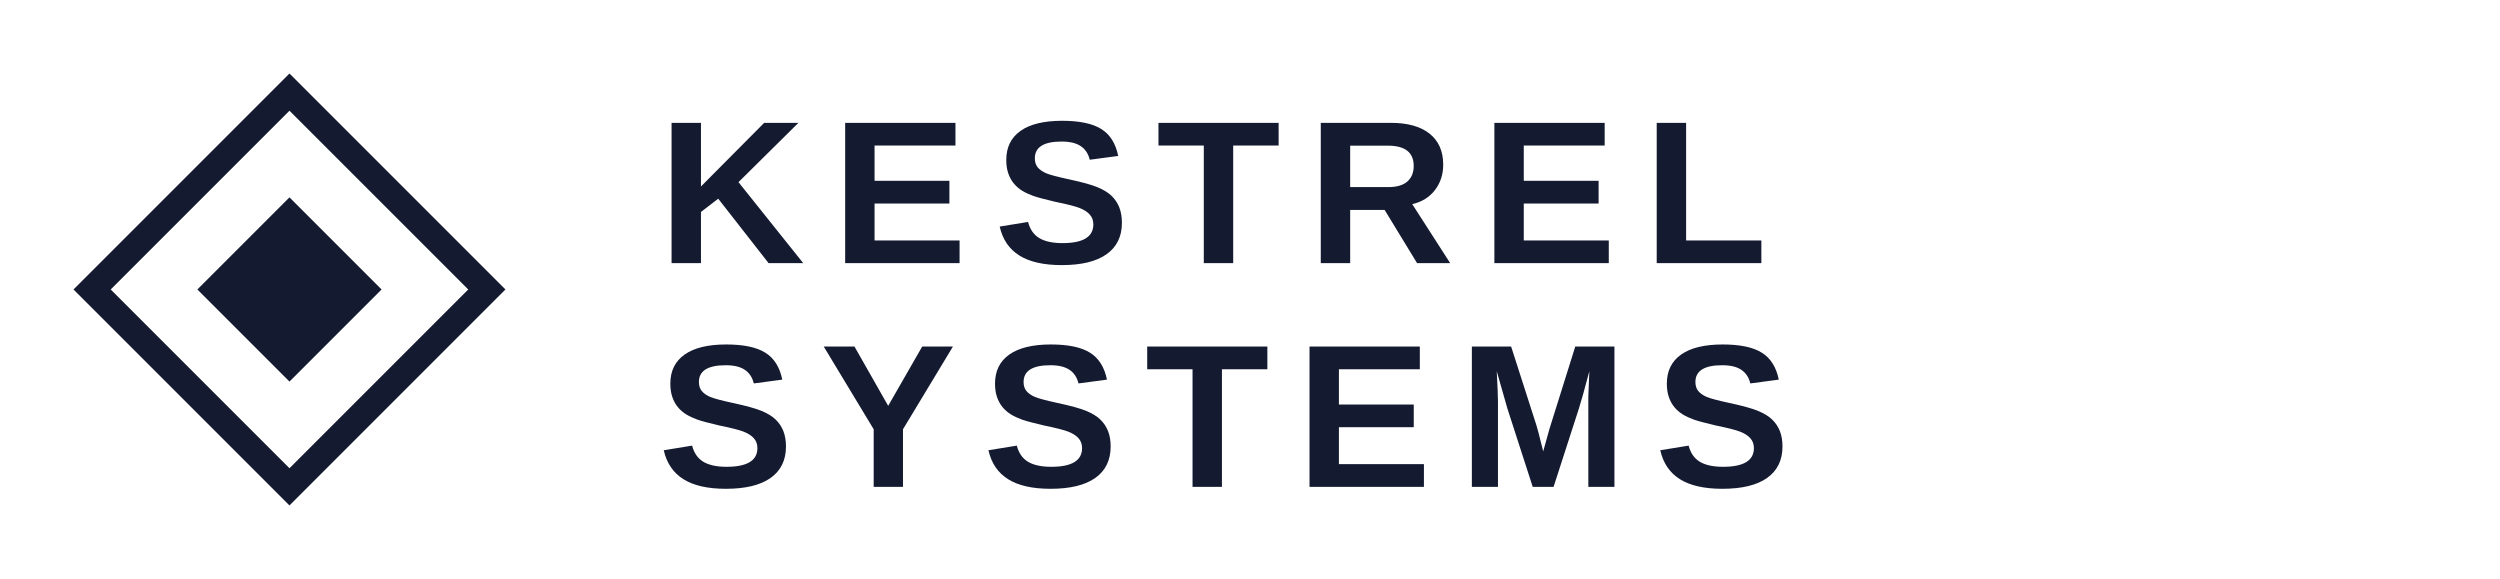
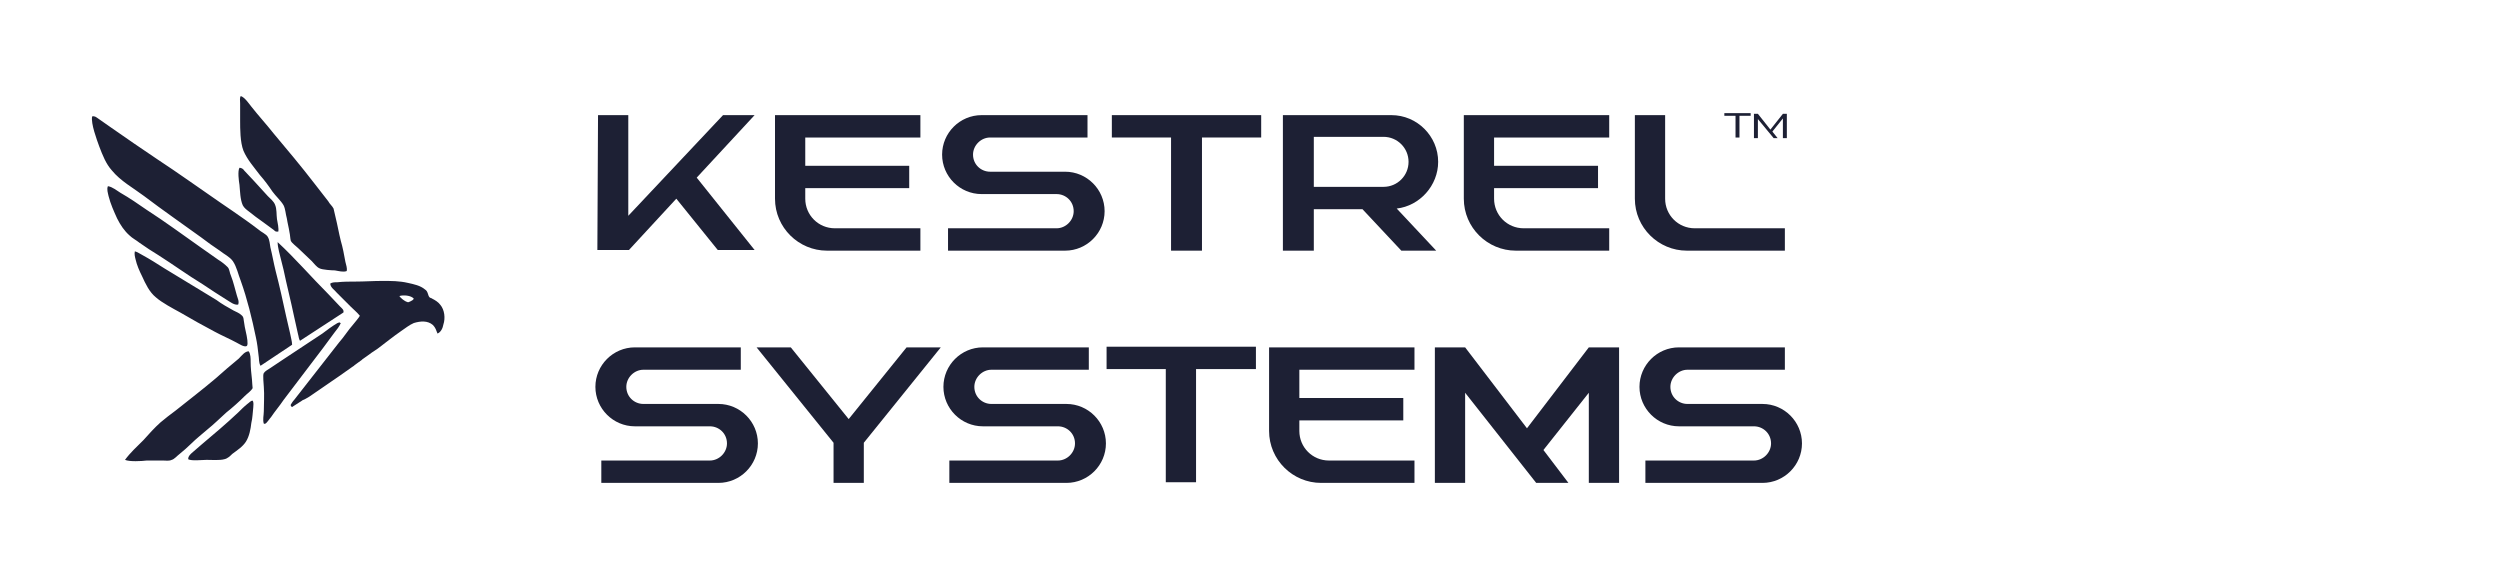
- <svg xmlns="http://www.w3.org/2000/svg" viewBox="0 0 380 88" width="380" height="88" role="img" aria-label="Kestrel Systems">
-   <polygon points="14,44 44,14 74,44 44,74" fill="none" stroke="#141B31" stroke-width="4" />
-   <polygon points="30,44 44,30 58,44 44,58" fill="#141B31" />
-   <text x="100" y="40" font-family="Arial Black, Arial, sans-serif" font-weight="800" font-size="31" letter-spacing="4" fill="#141B31">KESTREL</text>
-   <text x="100" y="74" font-family="Arial Black, Arial, sans-serif" font-weight="800" font-size="31" letter-spacing="4" fill="#141B31">SYSTEMS</text>
+ <svg xmlns="http://www.w3.org/2000/svg" version="1.1" id="Layer_1" x="0px" y="0px" viewBox="0 0 380 88" style="enable-background:new 0 0 380 88;" xml:space="preserve">
+   <style type="text/css">
+ 	.st0{fill:#1D2034;}
+ 	.st1{fill-rule:evenodd;clip-rule:evenodd;fill:#1D2034;}
+ </style>
+   <g>
+     <g>
+       <g>
+         <path class="st0" d="M90.9,17.5h4.6v15.3l14.4-15.3h4.8l-8.8,9.5l8.8,11h-5.6l-6.3-7.8L95.6,38h-4.8L90.9,17.5L90.9,17.5z" />
+         <path class="st0" d="M122.4,20.9v4.3h15.8v3.4h-15.8v1.6c0,2.5,2,4.5,4.5,4.5h13v3.4h-14.2c-4.3,0-7.9-3.5-7.9-7.9V17.5     c7.5,0,14.6,0,22.1,0v3.4H122.4z" />
+         <path class="st0" d="M161.9,26.1c3.3,0,6,2.7,6,6s-2.7,6-6,6h-17.8v-3.4h16.5c1.4,0,2.6-1.2,2.6-2.6c0-1.5-1.2-2.6-2.6-2.6h-11.4     c-3.3,0-6-2.7-6-6s2.7-6,6-6h16.1v3.4h-14.8c-1.4,0-2.6,1.2-2.6,2.6c0,1.5,1.2,2.6,2.6,2.6C150.5,26.1,161.9,26.1,161.9,26.1z" />
+         <path class="st0" d="M182.7,20.9v17.2H178V20.9h-9v-3.4h22.7v3.4H182.7z" />
+         <path class="st0" d="M199.7,31.8v6.3H195V17.5h16.5c3.9,0,7.1,3.2,7.1,7.1c0,3.6-2.8,6.7-6.3,7.1l6,6.4H213l-5.9-6.3     C207.1,31.8,199.7,31.8,199.7,31.8z M199.7,28.4c3.1,0,7.5,0,10.6,0c2.1,0,3.8-1.7,3.8-3.8s-1.7-3.8-3.8-3.8h-10.6V28.4z" />
+         <path class="st0" d="M227.1,20.9v4.3h15.8v3.4h-15.8v1.6c0,2.5,2,4.5,4.5,4.5h13v3.4h-14.2c-4.3,0-7.9-3.5-7.9-7.9V17.5     c7.5,0,14.6,0,22.1,0v3.4H227.1z" />
+         <path class="st0" d="M253.1,17.5v12.7c0,2.5,2,4.5,4.5,4.5h13.7v3.4h-14.9c-4.3,0-7.9-3.5-7.9-7.9V17.5H253.1z" />
+         <path class="st0" d="M109.2,61.4c3.3,0,6,2.7,6,6s-2.7,6-6,6H91.4V70h16.5c1.4,0,2.6-1.2,2.6-2.6c0-1.5-1.2-2.6-2.6-2.6H96.5     c-3.3,0-6-2.7-6-6s2.7-6,6-6h16.1v3.4H97.8c-1.4,0-2.6,1.2-2.6,2.6c0,1.5,1.2,2.6,2.6,2.6H109.2z" />
+         <path class="st0" d="M126.7,73.4v-6.1L115,52.8h5.2l8.8,10.9l8.8-10.9h5.2l-11.7,14.5v6.1C131.3,73.4,126.7,73.4,126.7,73.4z" />
+         <path class="st0" d="M162.1,61.4c3.3,0,6,2.7,6,6s-2.7,6-6,6h-17.8V70h16.5c1.4,0,2.6-1.2,2.6-2.6c0-1.5-1.2-2.6-2.6-2.6h-11.4     c-3.3,0-6-2.7-6-6s2.7-6,6-6h16.1v3.4h-14.8c-1.4,0-2.6,1.2-2.6,2.6c0,1.5,1.2,2.6,2.6,2.6H162.1z" />
+         <path class="st0" d="M181.8,56.1v17.2h-4.6V56.1h-9v-3.4h22.7v3.4H181.8z" />
+         <path class="st0" d="M197.5,56.1v4.4h15.8v3.4h-15.8v1.6c0,2.5,2,4.5,4.5,4.5h13v3.4h-14.2c-4.3,0-7.9-3.5-7.9-7.9V52.8     c7.5,0,14.6,0,22.1,0v3.4h-17.5V56.1z" />
+         <path class="st0" d="M246.1,73.4h-4.6V59.7l-6.9,8.7l3.8,5h-4.9l-10.8-13.7v13.7h-4.6V52.8h4.6l9.4,12.3l9.4-12.3h4.6V73.4z" />
+         <path class="st0" d="M267.9,61.4c3.3,0,6,2.7,6,6s-2.7,6-6,6h-17.8V70h16.5c1.4,0,2.6-1.2,2.6-2.6c0-1.5-1.2-2.6-2.6-2.6h-11.4     c-3.3,0-6-2.7-6-6s2.7-6,6-6h16.1v3.4h-14.8c-1.4,0-2.6,1.2-2.6,2.6c0,1.5,1.2,2.6,2.6,2.6H267.9z" />
+       </g>
+       <g>
+         <path class="st0" d="M264.4,20.9h-0.6v-3.3h-1.7v-0.4h4v0.4h-1.7L264.4,20.9L264.4,20.9z M271,20.9V18l-1.6,2l0.8,1h-0.6     l-2.4-2.9V21h-0.6v-3.7h0.6l1.9,2.4l1.9-2.4h0.6V21H271V20.9z" />
+       </g>
+     </g>
+     <g>
+       <g>
+         <g>
+           <g>
+             <path class="st1" d="M38.4,60.9c-0.3,0-0.5,0.3-0.8,0.5c-0.5,0.4-1,0.9-1.4,1.3c-1.8,1.7-3.7,3.3-5.6,4.9       c-0.5,0.4-1,0.9-1.5,1.3c-0.3,0.3-0.5,0.5-0.5,0.9c0.5,0.3,2.1,0.1,2.8,0.1c0.7,0,2,0.1,2.7-0.1c0.5-0.1,0.9-0.5,1.2-0.8       c0.8-0.6,1.6-1.1,2.1-1.9s0.7-1.9,0.8-2.8c0.2-0.8,0.2-1.6,0.3-2.4C38.5,61.6,38.6,61.2,38.4,60.9z M38.3,57.7       c-0.1-0.9-0.2-1.8-0.2-2.7c0-0.5,0-1.2-0.3-1.6c-0.6,0-1.1,0.7-1.5,1.1c-1.2,1-2.4,2-3.5,3c-2,1.7-4.1,3.3-6.1,4.9       c-0.8,0.6-1.6,1.2-2.3,1.8c-0.9,0.8-1.8,1.8-2.6,2.7c-1,1-2,1.9-2.8,3c0.7,0.3,2.5,0.2,3.3,0.1c0.8,0,1.6,0,2.5,0       c0.4,0,0.9,0.1,1.3-0.1c0.4-0.1,0.8-0.6,1.2-0.9c0.6-0.5,1.2-1,1.8-1.6c0.7-0.7,1.6-1.4,2.4-2.1c1-0.8,1.9-1.7,2.9-2.6       c1-0.8,1.9-1.6,2.8-2.5c0.4-0.4,0.9-0.7,1.2-1.2C38.4,58.8,38.3,58.1,38.3,57.7z M51.6,49c-0.1,0-0.2,0.1-0.3,0.1l0,0       c-0.7,0.4-1.8,1.2-2.3,1.6c-2,1.3-3.9,2.6-5.9,3.9c-0.7,0.5-1.4,0.9-2.1,1.4c-0.3,0.2-0.7,0.4-0.9,0.7s0,1.7,0,2.1       c0.1,1.3,0,2.5,0,3.7c0,0.6-0.2,1.3,0,1.9c0.3,0,0,0.1,0.2,0c0.2,0,0.7-0.8,0.9-1c0.6-0.9,1.3-1.7,1.9-2.6c2-2.6,4-5.3,6-7.9       c0.6-0.8,1.1-1.5,1.7-2.3c0.4-0.5,0.8-1,1-1.5C51.8,49.1,51.7,49.1,51.6,49z M55.1,54.7L55.1,54.7       C55.1,54.6,55.1,54.6,55.1,54.7L55.1,54.7z M37.6,51.7c-0.1-0.9-0.4-1.8-0.5-2.7c-0.1-0.4,0-0.8-0.4-1.1       c-0.3-0.3-0.8-0.5-1.2-0.7c-0.9-0.5-1.8-1-2.6-1.6c-2.6-1.6-5.3-3.2-7.9-4.8c-1.1-0.7-2.2-1.4-3.3-2c-0.4-0.2-0.8-0.5-1.2-0.6       c-0.1,0.4,0,0.8,0.1,1.2c0.2,0.9,0.6,1.8,1,2.6c0.5,1.1,1.1,2.4,2.1,3.2c0.9,0.8,2.6,1.7,3.7,2.3c1.7,1,3.5,2,5.2,2.9       c1.1,0.6,2.3,1.1,3.4,1.7c0.4,0.2,1.1,0.7,1.5,0.5C37.7,52.4,37.6,52.1,37.6,51.7z M51.7,46.6c-0.6-0.6-1.2-1.3-1.8-1.9       c-2.6-2.6-5-5.4-7.7-7.9c0,0.5,0.1,0.9,0.2,1.4c0.2,0.9,0.5,1.9,0.7,2.8c0.5,2.4,1.1,4.7,1.6,7.1c0.2,0.9,0.4,1.8,0.6,2.7       c0.1,0.3,0.1,0.7,0.3,1c2.2-1.4,4.4-2.9,6.6-4.3C52.3,47.1,52,46.9,51.7,46.6z M36,44.9c-0.3-1-0.5-2-0.9-3       c-0.2-0.4-0.2-1-0.5-1.3c-0.4-0.4-0.9-0.8-1.4-1.1c-0.9-0.6-1.8-1.3-2.7-1.9c-2.7-1.9-5.4-3.9-8.2-5.7c-1.3-0.9-2.6-1.8-4-2.6       c-0.5-0.3-1.2-0.9-1.9-1c-0.2,0.5,0,1,0.1,1.5c0.3,1.2,0.8,2.3,1.3,3.4c0.5,1,1.1,1.9,1.9,2.6c0.4,0.4,1,0.7,1.5,1.1       c1,0.7,1.9,1.3,2.9,1.9c2.2,1.4,4.4,3,6.7,4.4c1.2,0.8,2.4,1.6,3.7,2.4c0.5,0.3,1.1,0.8,1.7,0.7C36.4,45.8,36.1,45.3,36,44.9z        M42.1,33.3c-0.1-0.7,0-1.5-0.3-2.2c-0.2-0.5-0.7-0.9-1.1-1.3c-0.7-0.8-1.4-1.5-2.1-2.3c-0.5-0.5-1-1.1-1.5-1.6       c-0.1-0.2-0.4-0.4-0.7-0.4c-0.3,0.5-0.1,2,0,2.6c0.1,1,0.1,2.2,0.5,3.1c0.2,0.4,0.6,0.7,1,1c0.6,0.5,1.3,1,2,1.5       c0.5,0.4,1,0.7,1.5,1.1c0.2,0.1,0.4,0.4,0.6,0.4c0.1,0,0.2,0,0.3,0C42.4,34.8,42.2,33.8,42.1,33.3z M44.1,50.7       c-0.2-0.9-0.4-1.7-0.6-2.6c-0.5-2.3-1-4.6-1.6-6.9c-0.3-1.2-0.5-2.4-0.8-3.6C41,37.1,41,36.5,40.7,36c-0.2-0.4-1.1-0.8-1.4-1.1       c-1.3-1-2.6-1.9-3.9-2.8c-0.6-0.4-1.3-0.9-1.9-1.3c-3.2-2.2-6.4-4.5-9.6-6.6c-2.4-1.6-4.7-3.2-7-4.8c-0.7-0.5-1.3-0.9-2-1.4       c-0.3-0.2-0.5-0.4-0.9-0.3c-0.2,1.1,0.7,3.5,1.1,4.6c0.5,1.3,1,2.6,1.9,3.6c1.3,1.6,3.3,2.7,4.9,3.9c2.9,2.2,5.8,4.2,8.7,6.3       c0.9,0.7,1.9,1.4,2.8,2c0.6,0.5,1.5,0.9,2,1.6c0.6,0.9,0.8,2,1.2,3c1,2.8,1.7,5.7,2.3,8.6c0.2,0.9,0.3,1.8,0.4,2.7       c0.1,0.5,0,1.1,0.3,1.6l4.8-3.2C44.4,51.9,44.2,51.3,44.1,50.7z M52.5,39.8c-0.2-1.1-0.4-2.2-0.7-3.2c-0.3-1.2-0.5-2.4-0.8-3.6       c-0.1-0.4-0.2-0.9-0.3-1.3c-0.2-0.4-0.6-0.7-0.8-1.1c-0.7-0.9-1.4-1.8-2.1-2.7c-2-2.6-4.1-5.1-6.2-7.6       c-1.1-1.4-2.3-2.7-3.4-4.1c-0.4-0.5-1-1.4-1.6-1.6c-0.2,0.3-0.1,0.7-0.1,1.1c0,0.9,0,1.7,0,2.6c0,1.3,0,3.3,0.5,4.6       c0.6,1.4,1.6,2.5,2.5,3.7c0.7,0.8,1.3,1.6,1.9,2.5c0.5,0.7,1.3,1.4,1.7,2.1c0.3,0.6,0.3,1.3,0.5,2c0.1,0.7,0.3,1.4,0.4,2.1       c0.1,0.4,0.1,0.9,0.2,1.3c0.2,0.4,0.8,0.8,1.1,1.1c0.7,0.7,1.4,1.3,2.1,2c0.3,0.3,0.7,0.9,1.2,1.1c0.4,0.2,1.8,0.3,2.3,0.3       c0.6,0.1,1.3,0.3,1.8,0.1C52.8,40.7,52.6,40.3,52.5,39.8z" />
+           </g>
+         </g>
+         <g>
+           <g>
+             <path class="st1" d="M66.9,46.3c-0.3-0.4-0.8-0.7-1.2-0.9c-0.1-0.1-0.3-0.1-0.4-0.2c-0.3-0.3-0.2-0.9-0.7-1.2       c-0.7-0.6-1.7-0.8-2.6-1c-1.3-0.3-2.5-0.3-3.9-0.3s-2.7,0.1-4.1,0.1c-0.9,0-1.8,0-2.7,0.1c-0.4,0-0.8,0-1.1,0.2       c0,0.6,0.7,1,1,1.4c0.7,0.7,1.4,1.4,2.1,2.1c0.5,0.5,1,0.9,1.4,1.4c-0.3,0.5-0.7,0.9-1,1.3c-0.8,0.9-1.4,1.9-2.2,2.8       c-2.3,2.9-4.5,5.8-6.8,8.7c-0.2,0.2-0.3,0.4-0.5,0.7c0,0.1,0,0.2,0,0.2l0.1,0.1c0.1,0.1,0.1,0.1,0.2,0l1.4-0.9l0,0       c0.1-0.1,0.2-0.1,0.4-0.2c0.2-0.1,0.5-0.3,0.7-0.4c1.6-1.1,3.2-2.2,4.8-3.3c0.6-0.4,1.1-0.8,1.7-1.2c0.1-0.1,0.2-0.1,0.3-0.2       l0,0l0.1-0.1l1.1-0.8l0.1-0.1c0.4-0.3,0.9-0.6,1.4-1l0,0c0.3-0.2,0.6-0.4,0.9-0.6c1.2-0.9,2.3-1.8,3.6-2.7       c0.6-0.4,1.2-0.9,1.9-1.2c1-0.3,2.1-0.4,2.9,0.3c0.4,0.4,0.5,0.8,0.7,1.3c0.5-0.2,0.8-0.8,0.9-1.4       C67.7,48.4,67.6,47.1,66.9,46.3z M62.4,45.8c-0.2,0.1-0.4,0.2-0.5,0.1c-0.4-0.1-1-0.6-1.2-0.9c0.6-0.2,1.8-0.1,2.2,0.4       C62.8,45.6,62.6,45.7,62.4,45.8z" />
+           </g>
+         </g>
+         <line class="st0" x1="53.5" y1="55.5" x2="52.6" y2="56.1" />
+         <line class="st0" x1="56.1" y1="53.6" x2="54.7" y2="54.6" />
+       </g>
+     </g>
+   </g>
</svg>
